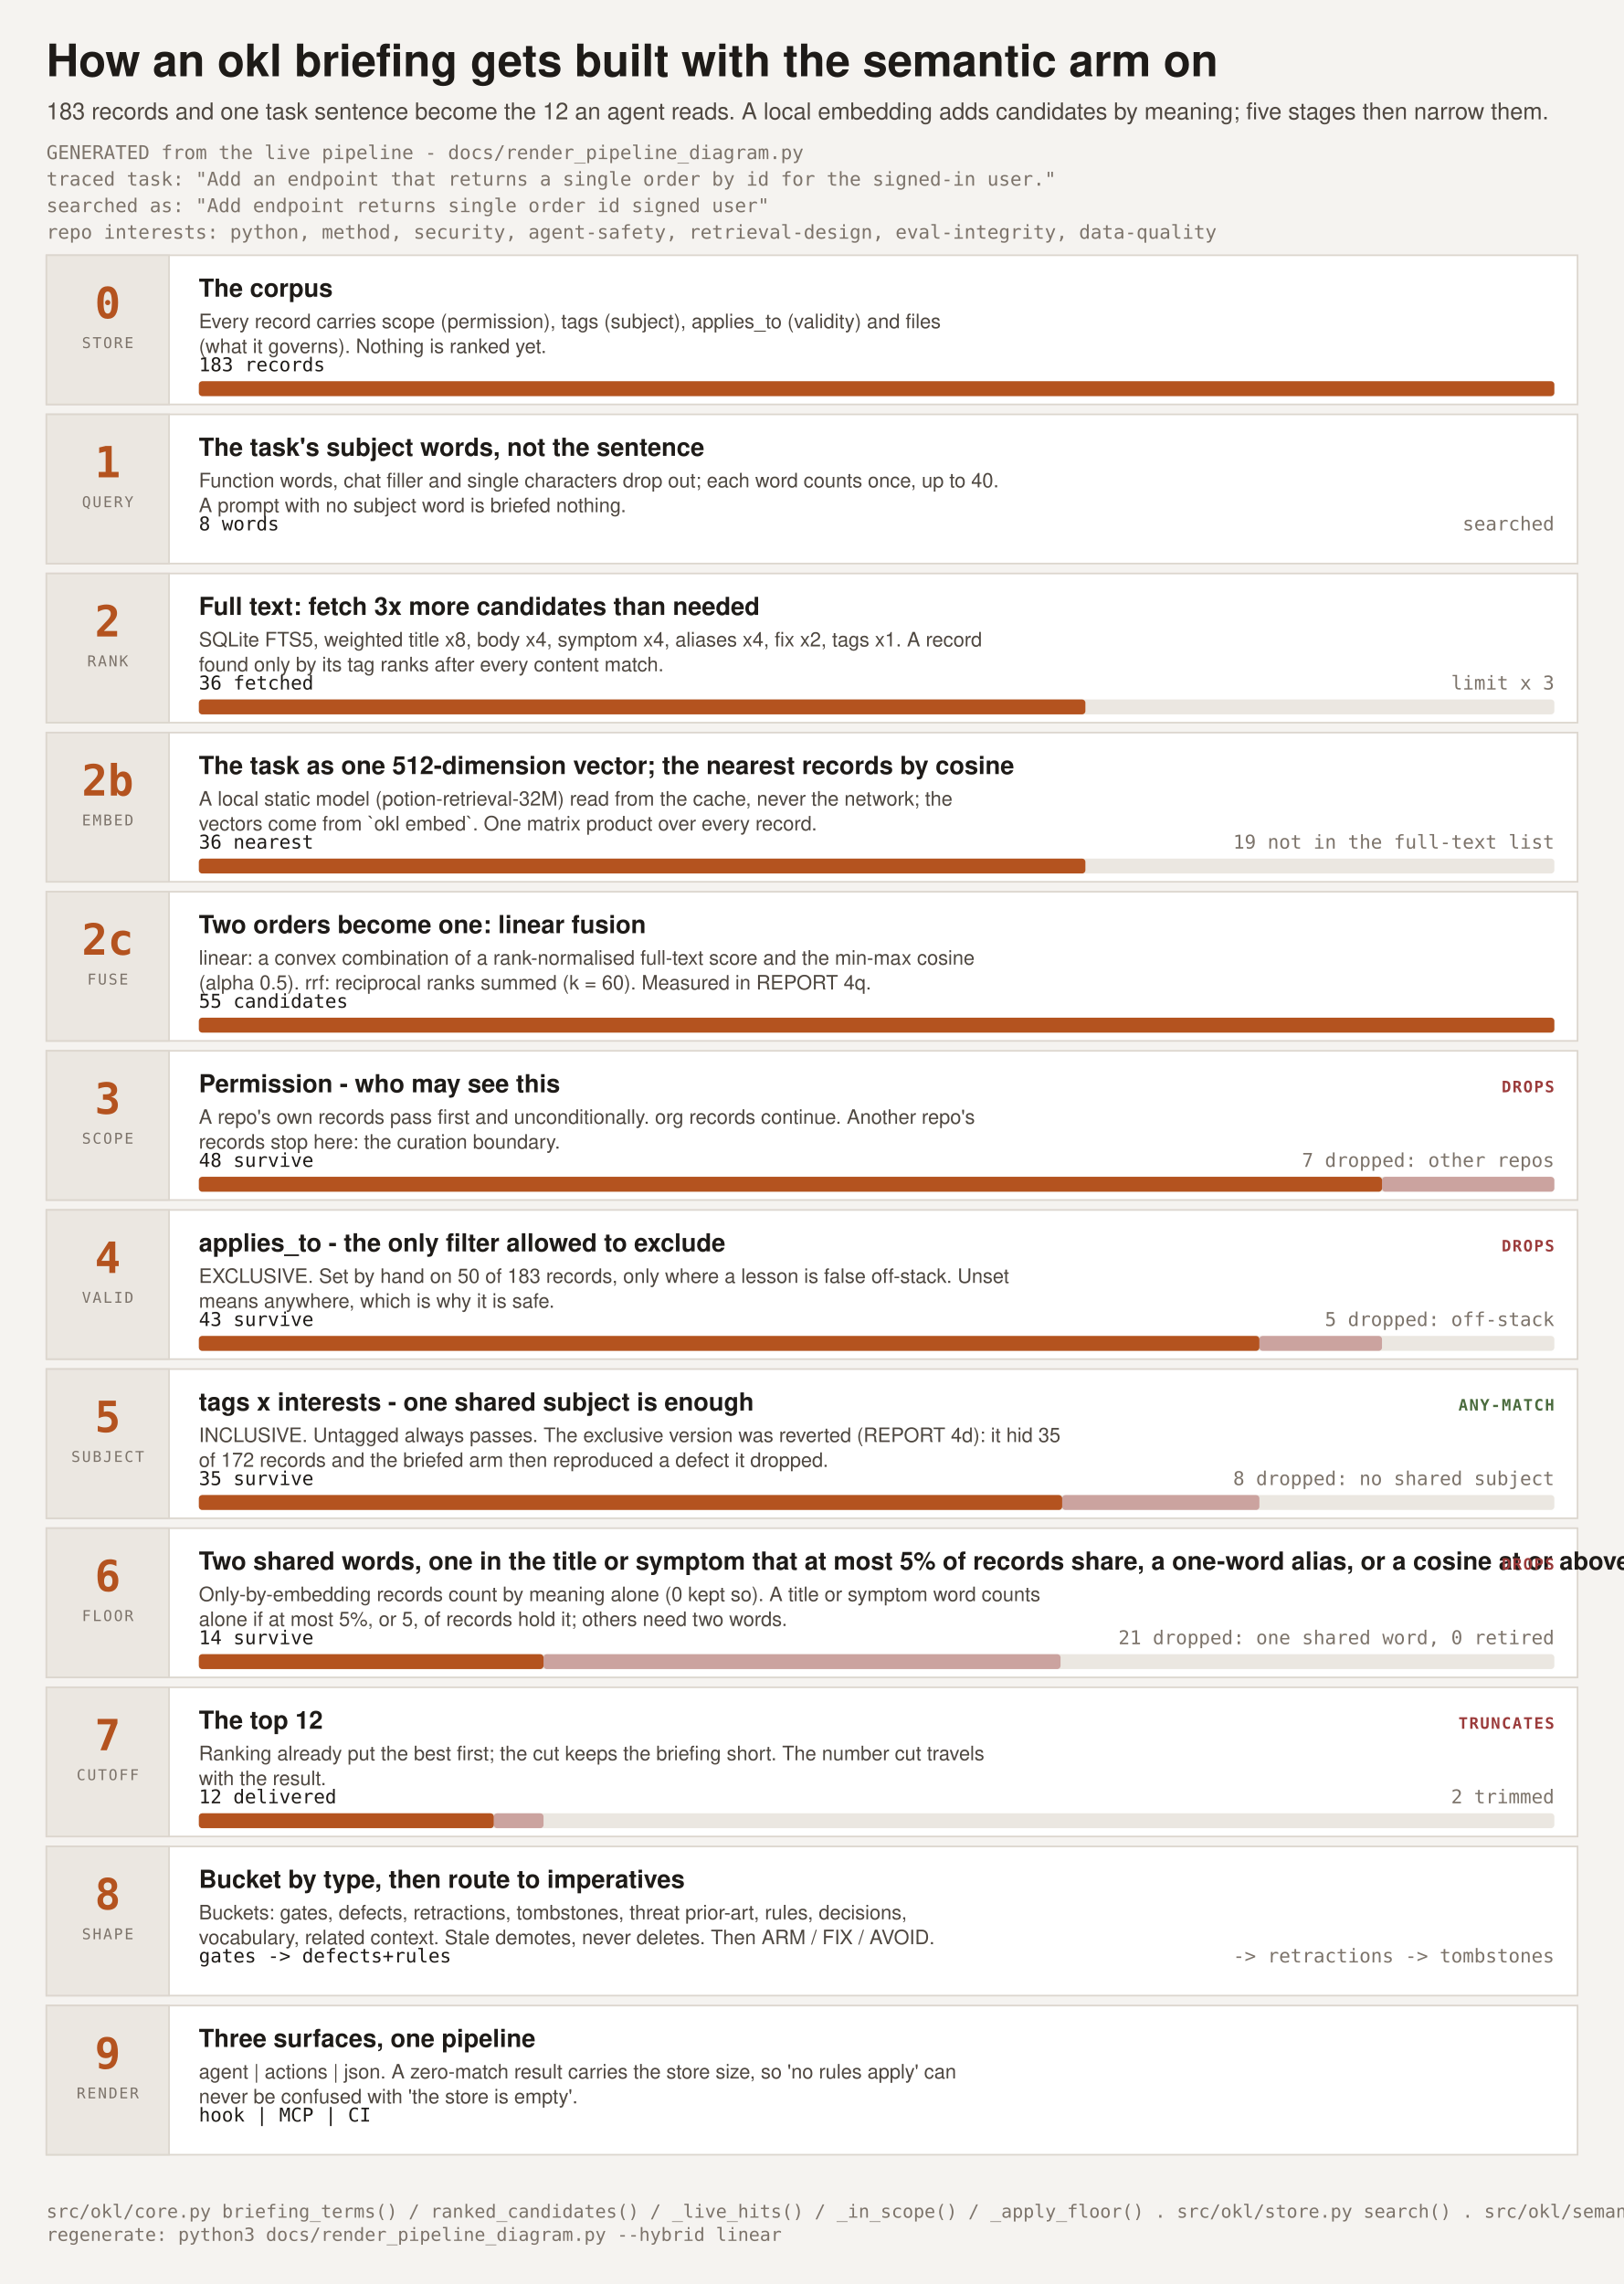
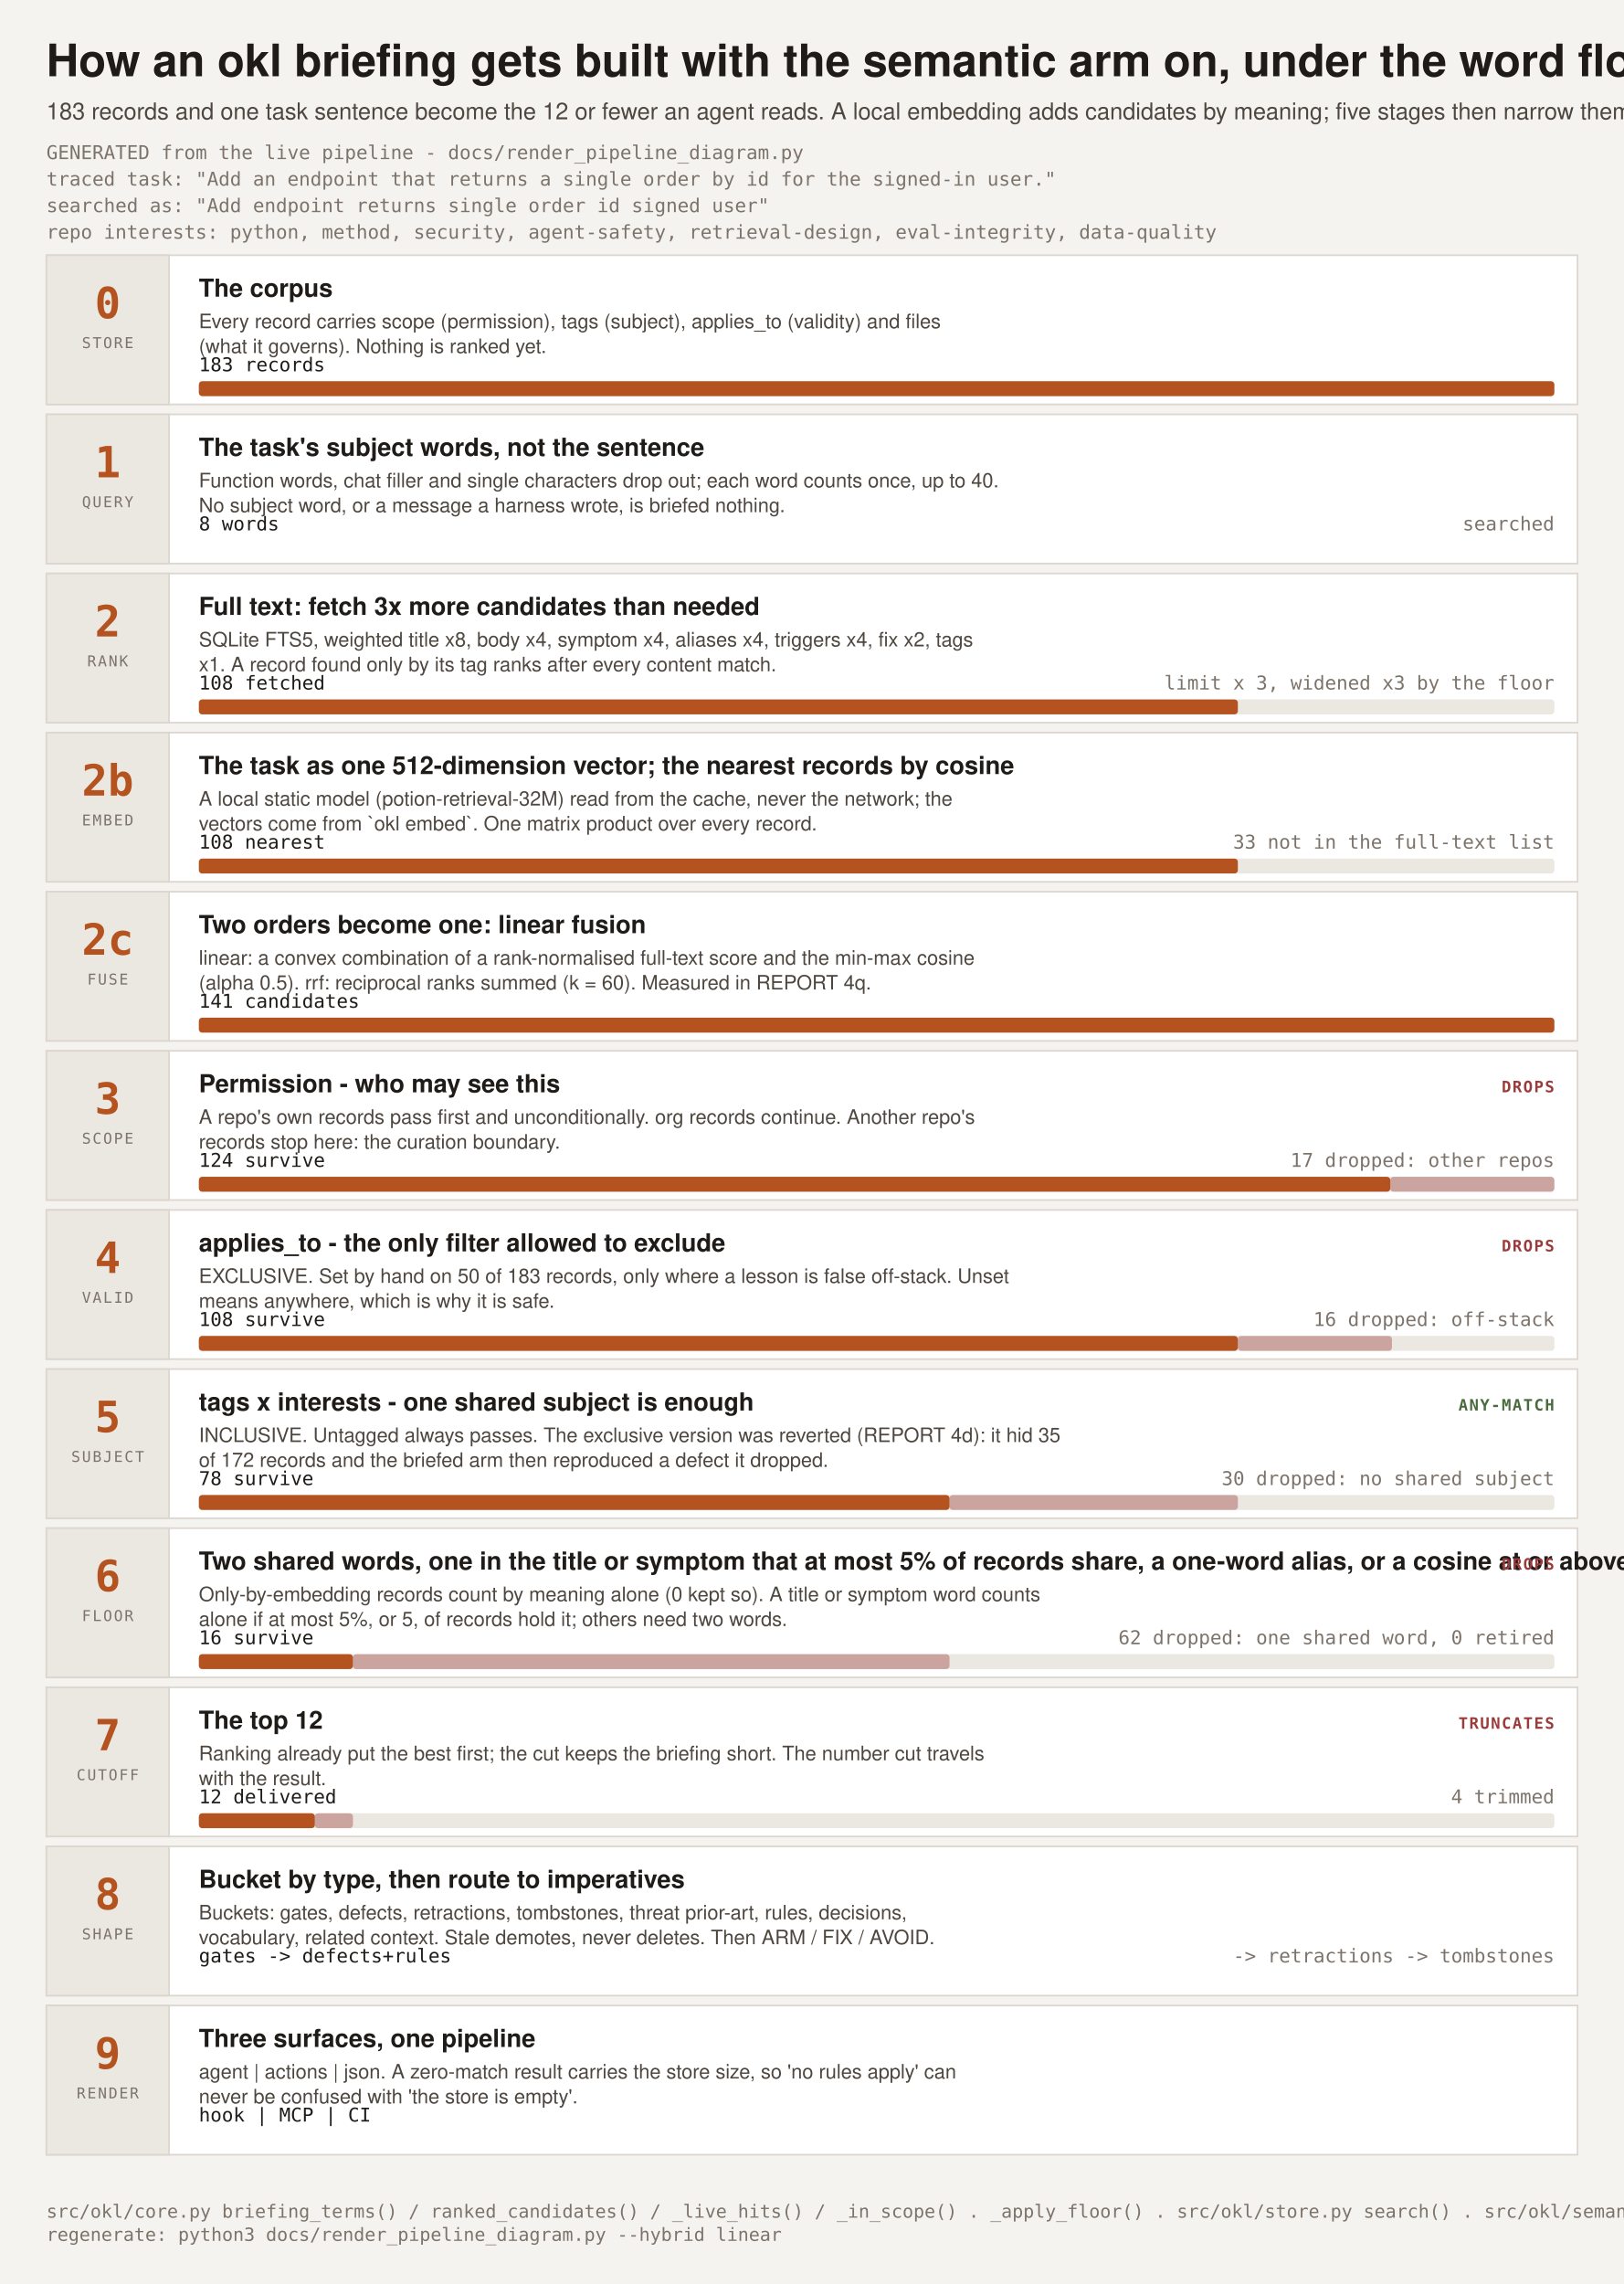
<svg xmlns="http://www.w3.org/2000/svg" width="980" height="1378" viewBox="0 0 980 1378" font-family="ui-sans-serif,-apple-system,Segoe UI,Helvetica,Arial,sans-serif">
  <rect width="980" height="1378" fill="#F5F3F0" />
-   <text x="28" y="46" font-size="27" font-weight="700" fill="#1E1B18">How an okl briefing gets built with the semantic arm on</text>
-   <text x="28" y="72" font-size="14" fill="#4E4740">183 records and one task sentence become the 12 an agent reads. A local embedding adds candidates by meaning; five stages then narrow them.</text>
+   <text x="28" y="46" font-size="27" font-weight="700" fill="#1E1B18">How an okl briefing gets built with the semantic arm on, under the word floor</text>
+   <text x="28" y="72" font-size="14" fill="#4E4740">183 records and one task sentence become the 12 or fewer an agent reads. A local embedding adds candidates by meaning; five stages then narrow them.</text>
  <text x="28" y="96" font-size="11.5" font-family="ui-monospace,SFMono-Regular,Menlo,Consolas,monospace" fill="#7C736A">GENERATED from the live pipeline - docs/render_pipeline_diagram.py</text>
  <text x="28" y="112" font-size="11.5" font-family="ui-monospace,SFMono-Regular,Menlo,Consolas,monospace" fill="#7C736A">traced task: "Add an endpoint that returns a single order by id for the signed-in user."</text>
  <text x="28" y="128" font-size="11.5" font-family="ui-monospace,SFMono-Regular,Menlo,Consolas,monospace" fill="#7C736A">searched as: "Add endpoint returns single order id signed user"</text>
  <text x="28" y="144" font-size="11.5" font-family="ui-monospace,SFMono-Regular,Menlo,Consolas,monospace" fill="#7C736A">repo interests: python, method, security, agent-safety, retrieval-design, eval-integrity, data-quality</text>
  <rect x="28" y="154" width="924" height="90" fill="#FFFFFF" stroke="#DCD6CE" />
  <rect x="28" y="154" width="74" height="90" fill="#EBE7E1" stroke="#DCD6CE" />
  <text x="65" y="192" font-size="26" font-weight="700" fill="#B4531F" font-family="ui-monospace,SFMono-Regular,Menlo,Consolas,monospace" text-anchor="middle">0</text>
  <text x="65" y="210" font-size="9" fill="#7C736A" font-family="ui-monospace,SFMono-Regular,Menlo,Consolas,monospace" text-anchor="middle" letter-spacing="1">STORE</text>
  <text x="120" y="179" font-size="15" font-weight="600" fill="#1E1B18">The corpus</text>
  <text x="120" y="198" font-size="12" fill="#4E4740">Every record carries scope (permission), tags (subject), applies_to (validity) and files</text>
  <text x="120" y="213" font-size="12" fill="#4E4740">(what it governs). Nothing is ranked yet.</text>
  <text x="120" y="224" font-size="11.5" font-family="ui-monospace,SFMono-Regular,Menlo,Consolas,monospace" fill="#1E1B18" font-weight="500">183 records</text>
  <rect x="120" y="230" width="818" height="9" rx="2" fill="#EBE7E1" />
  <rect x="120" y="230" width="818" height="9" rx="2" fill="#B4531F" />
  <rect x="28" y="250" width="924" height="90" fill="#FFFFFF" stroke="#DCD6CE" />
  <rect x="28" y="250" width="74" height="90" fill="#EBE7E1" stroke="#DCD6CE" />
  <text x="65" y="288" font-size="26" font-weight="700" fill="#B4531F" font-family="ui-monospace,SFMono-Regular,Menlo,Consolas,monospace" text-anchor="middle">1</text>
  <text x="65" y="306" font-size="9" fill="#7C736A" font-family="ui-monospace,SFMono-Regular,Menlo,Consolas,monospace" text-anchor="middle" letter-spacing="1">QUERY</text>
  <text x="120" y="275" font-size="15" font-weight="600" fill="#1E1B18">The task's subject words, not the sentence</text>
  <text x="120" y="294" font-size="12" fill="#4E4740">Function words, chat filler and single characters drop out; each word counts once, up to 40.</text>
-   <text x="120" y="309" font-size="12" fill="#4E4740">A prompt with no subject word is briefed nothing.</text>
+   <text x="120" y="309" font-size="12" fill="#4E4740">No subject word, or a message a harness wrote, is briefed nothing.</text>
  <text x="120" y="320" font-size="11.5" font-family="ui-monospace,SFMono-Regular,Menlo,Consolas,monospace" fill="#1E1B18" font-weight="500">8 words</text>
  <text x="938" y="320" font-size="11.5" font-family="ui-monospace,SFMono-Regular,Menlo,Consolas,monospace" fill="#7C736A" text-anchor="end">searched</text>
  <rect x="28" y="346" width="924" height="90" fill="#FFFFFF" stroke="#DCD6CE" />
  <rect x="28" y="346" width="74" height="90" fill="#EBE7E1" stroke="#DCD6CE" />
  <text x="65" y="384" font-size="26" font-weight="700" fill="#B4531F" font-family="ui-monospace,SFMono-Regular,Menlo,Consolas,monospace" text-anchor="middle">2</text>
  <text x="65" y="402" font-size="9" fill="#7C736A" font-family="ui-monospace,SFMono-Regular,Menlo,Consolas,monospace" text-anchor="middle" letter-spacing="1">RANK</text>
  <text x="120" y="371" font-size="15" font-weight="600" fill="#1E1B18">Full text: fetch 3x more candidates than needed</text>
-   <text x="120" y="390" font-size="12" fill="#4E4740">SQLite FTS5, weighted title x8, body x4, symptom x4, aliases x4, fix x2, tags x1. A record</text>
-   <text x="120" y="405" font-size="12" fill="#4E4740">found only by its tag ranks after every content match.</text>
-   <text x="120" y="416" font-size="11.5" font-family="ui-monospace,SFMono-Regular,Menlo,Consolas,monospace" fill="#1E1B18" font-weight="500">36 fetched</text>
-   <text x="938" y="416" font-size="11.5" font-family="ui-monospace,SFMono-Regular,Menlo,Consolas,monospace" fill="#7C736A" text-anchor="end">limit x 3</text>
+   <text x="120" y="390" font-size="12" fill="#4E4740">SQLite FTS5, weighted title x8, body x4, symptom x4, aliases x4, triggers x4, fix x2, tags</text>
+   <text x="120" y="405" font-size="12" fill="#4E4740">x1. A record found only by its tag ranks after every content match.</text>
+   <text x="120" y="416" font-size="11.5" font-family="ui-monospace,SFMono-Regular,Menlo,Consolas,monospace" fill="#1E1B18" font-weight="500">108 fetched</text>
+   <text x="938" y="416" font-size="11.5" font-family="ui-monospace,SFMono-Regular,Menlo,Consolas,monospace" fill="#7C736A" text-anchor="end">limit x 3, widened x3 by the floor</text>
  <rect x="120" y="422" width="818" height="9" rx="2" fill="#EBE7E1" />
-   <rect x="120" y="422" width="535" height="9" rx="2" fill="#B4531F" />
+   <rect x="120" y="422" width="627" height="9" rx="2" fill="#B4531F" />
  <rect x="28" y="442" width="924" height="90" fill="#FFFFFF" stroke="#DCD6CE" />
  <rect x="28" y="442" width="74" height="90" fill="#EBE7E1" stroke="#DCD6CE" />
  <text x="65" y="480" font-size="26" font-weight="700" fill="#B4531F" font-family="ui-monospace,SFMono-Regular,Menlo,Consolas,monospace" text-anchor="middle">2b</text>
  <text x="65" y="498" font-size="9" fill="#7C736A" font-family="ui-monospace,SFMono-Regular,Menlo,Consolas,monospace" text-anchor="middle" letter-spacing="1">EMBED</text>
  <text x="120" y="467" font-size="15" font-weight="600" fill="#1E1B18">The task as one 512-dimension vector; the nearest records by cosine</text>
  <text x="120" y="486" font-size="12" fill="#4E4740">A local static model (potion-retrieval-32M) read from the cache, never the network; the</text>
  <text x="120" y="501" font-size="12" fill="#4E4740">vectors come from `okl embed`. One matrix product over every record.</text>
-   <text x="120" y="512" font-size="11.5" font-family="ui-monospace,SFMono-Regular,Menlo,Consolas,monospace" fill="#1E1B18" font-weight="500">36 nearest</text>
-   <text x="938" y="512" font-size="11.5" font-family="ui-monospace,SFMono-Regular,Menlo,Consolas,monospace" fill="#7C736A" text-anchor="end">19 not in the full-text list</text>
+   <text x="120" y="512" font-size="11.5" font-family="ui-monospace,SFMono-Regular,Menlo,Consolas,monospace" fill="#1E1B18" font-weight="500">108 nearest</text>
+   <text x="938" y="512" font-size="11.5" font-family="ui-monospace,SFMono-Regular,Menlo,Consolas,monospace" fill="#7C736A" text-anchor="end">33 not in the full-text list</text>
  <rect x="120" y="518" width="818" height="9" rx="2" fill="#EBE7E1" />
-   <rect x="120" y="518" width="535" height="9" rx="2" fill="#B4531F" />
+   <rect x="120" y="518" width="627" height="9" rx="2" fill="#B4531F" />
  <rect x="28" y="538" width="924" height="90" fill="#FFFFFF" stroke="#DCD6CE" />
  <rect x="28" y="538" width="74" height="90" fill="#EBE7E1" stroke="#DCD6CE" />
  <text x="65" y="576" font-size="26" font-weight="700" fill="#B4531F" font-family="ui-monospace,SFMono-Regular,Menlo,Consolas,monospace" text-anchor="middle">2c</text>
  <text x="65" y="594" font-size="9" fill="#7C736A" font-family="ui-monospace,SFMono-Regular,Menlo,Consolas,monospace" text-anchor="middle" letter-spacing="1">FUSE</text>
  <text x="120" y="563" font-size="15" font-weight="600" fill="#1E1B18">Two orders become one: linear fusion</text>
  <text x="120" y="582" font-size="12" fill="#4E4740">linear: a convex combination of a rank-normalised full-text score and the min-max cosine</text>
  <text x="120" y="597" font-size="12" fill="#4E4740">(alpha 0.5). rrf: reciprocal ranks summed (k = 60). Measured in REPORT 4q.</text>
-   <text x="120" y="608" font-size="11.5" font-family="ui-monospace,SFMono-Regular,Menlo,Consolas,monospace" fill="#1E1B18" font-weight="500">55 candidates</text>
+   <text x="120" y="608" font-size="11.5" font-family="ui-monospace,SFMono-Regular,Menlo,Consolas,monospace" fill="#1E1B18" font-weight="500">141 candidates</text>
  <rect x="120" y="614" width="818" height="9" rx="2" fill="#EBE7E1" />
  <rect x="120" y="614" width="818" height="9" rx="2" fill="#B4531F" />
  <rect x="28" y="634" width="924" height="90" fill="#FFFFFF" stroke="#DCD6CE" />
  <rect x="28" y="634" width="74" height="90" fill="#EBE7E1" stroke="#DCD6CE" />
  <text x="65" y="672" font-size="26" font-weight="700" fill="#B4531F" font-family="ui-monospace,SFMono-Regular,Menlo,Consolas,monospace" text-anchor="middle">3</text>
  <text x="65" y="690" font-size="9" fill="#7C736A" font-family="ui-monospace,SFMono-Regular,Menlo,Consolas,monospace" text-anchor="middle" letter-spacing="1">SCOPE</text>
  <text x="120" y="659" font-size="15" font-weight="600" fill="#1E1B18">Permission - who may see this</text>
  <text x="120" y="678" font-size="12" fill="#4E4740">A repo's own records pass first and unconditionally. org records continue. Another repo's</text>
  <text x="120" y="693" font-size="12" fill="#4E4740">records stop here: the curation boundary.</text>
  <text x="938" y="659" font-size="9.5" fill="#9B3B3B" font-family="ui-monospace,SFMono-Regular,Menlo,Consolas,monospace" font-weight="700" text-anchor="end" letter-spacing="0.8">DROPS</text>
-   <text x="120" y="704" font-size="11.5" font-family="ui-monospace,SFMono-Regular,Menlo,Consolas,monospace" fill="#1E1B18" font-weight="500">48 survive</text>
-   <text x="938" y="704" font-size="11.5" font-family="ui-monospace,SFMono-Regular,Menlo,Consolas,monospace" fill="#7C736A" text-anchor="end">7 dropped: other repos</text>
+   <text x="120" y="704" font-size="11.5" font-family="ui-monospace,SFMono-Regular,Menlo,Consolas,monospace" fill="#1E1B18" font-weight="500">124 survive</text>
+   <text x="938" y="704" font-size="11.5" font-family="ui-monospace,SFMono-Regular,Menlo,Consolas,monospace" fill="#7C736A" text-anchor="end">17 dropped: other repos</text>
  <rect x="120" y="710" width="818" height="9" rx="2" fill="#EBE7E1" />
-   <rect x="120" y="710" width="714" height="9" rx="2" fill="#B4531F" />
-   <rect x="834" y="710" width="104" height="9" rx="2" fill="#9B3B3B" opacity="0.4" />
+   <rect x="120" y="710" width="719" height="9" rx="2" fill="#B4531F" />
+   <rect x="839" y="710" width="99" height="9" rx="2" fill="#9B3B3B" opacity="0.4" />
  <rect x="28" y="730" width="924" height="90" fill="#FFFFFF" stroke="#DCD6CE" />
  <rect x="28" y="730" width="74" height="90" fill="#EBE7E1" stroke="#DCD6CE" />
  <text x="65" y="768" font-size="26" font-weight="700" fill="#B4531F" font-family="ui-monospace,SFMono-Regular,Menlo,Consolas,monospace" text-anchor="middle">4</text>
  <text x="65" y="786" font-size="9" fill="#7C736A" font-family="ui-monospace,SFMono-Regular,Menlo,Consolas,monospace" text-anchor="middle" letter-spacing="1">VALID</text>
  <text x="120" y="755" font-size="15" font-weight="600" fill="#1E1B18">applies_to - the only filter allowed to exclude</text>
  <text x="120" y="774" font-size="12" fill="#4E4740">EXCLUSIVE. Set by hand on 50 of 183 records, only where a lesson is false off-stack. Unset</text>
  <text x="120" y="789" font-size="12" fill="#4E4740">means anywhere, which is why it is safe.</text>
  <text x="938" y="755" font-size="9.5" fill="#9B3B3B" font-family="ui-monospace,SFMono-Regular,Menlo,Consolas,monospace" font-weight="700" text-anchor="end" letter-spacing="0.8">DROPS</text>
-   <text x="120" y="800" font-size="11.5" font-family="ui-monospace,SFMono-Regular,Menlo,Consolas,monospace" fill="#1E1B18" font-weight="500">43 survive</text>
-   <text x="938" y="800" font-size="11.5" font-family="ui-monospace,SFMono-Regular,Menlo,Consolas,monospace" fill="#7C736A" text-anchor="end">5 dropped: off-stack</text>
+   <text x="120" y="800" font-size="11.5" font-family="ui-monospace,SFMono-Regular,Menlo,Consolas,monospace" fill="#1E1B18" font-weight="500">108 survive</text>
+   <text x="938" y="800" font-size="11.5" font-family="ui-monospace,SFMono-Regular,Menlo,Consolas,monospace" fill="#7C736A" text-anchor="end">16 dropped: off-stack</text>
  <rect x="120" y="806" width="818" height="9" rx="2" fill="#EBE7E1" />
-   <rect x="120" y="806" width="640" height="9" rx="2" fill="#B4531F" />
-   <rect x="760" y="806" width="74" height="9" rx="2" fill="#9B3B3B" opacity="0.4" />
+   <rect x="120" y="806" width="627" height="9" rx="2" fill="#B4531F" />
+   <rect x="747" y="806" width="93" height="9" rx="2" fill="#9B3B3B" opacity="0.4" />
  <rect x="28" y="826" width="924" height="90" fill="#FFFFFF" stroke="#DCD6CE" />
  <rect x="28" y="826" width="74" height="90" fill="#EBE7E1" stroke="#DCD6CE" />
  <text x="65" y="864" font-size="26" font-weight="700" fill="#B4531F" font-family="ui-monospace,SFMono-Regular,Menlo,Consolas,monospace" text-anchor="middle">5</text>
  <text x="65" y="882" font-size="9" fill="#7C736A" font-family="ui-monospace,SFMono-Regular,Menlo,Consolas,monospace" text-anchor="middle" letter-spacing="1">SUBJECT</text>
  <text x="120" y="851" font-size="15" font-weight="600" fill="#1E1B18">tags x interests - one shared subject is enough</text>
  <text x="120" y="870" font-size="12" fill="#4E4740">INCLUSIVE. Untagged always passes. The exclusive version was reverted (REPORT 4d): it hid 35</text>
  <text x="120" y="885" font-size="12" fill="#4E4740">of 172 records and the briefed arm then reproduced a defect it dropped.</text>
  <text x="938" y="851" font-size="9.5" fill="#4A6B3D" font-family="ui-monospace,SFMono-Regular,Menlo,Consolas,monospace" font-weight="700" text-anchor="end" letter-spacing="0.8">ANY-MATCH</text>
-   <text x="120" y="896" font-size="11.5" font-family="ui-monospace,SFMono-Regular,Menlo,Consolas,monospace" fill="#1E1B18" font-weight="500">35 survive</text>
-   <text x="938" y="896" font-size="11.5" font-family="ui-monospace,SFMono-Regular,Menlo,Consolas,monospace" fill="#7C736A" text-anchor="end">8 dropped: no shared subject</text>
+   <text x="120" y="896" font-size="11.5" font-family="ui-monospace,SFMono-Regular,Menlo,Consolas,monospace" fill="#1E1B18" font-weight="500">78 survive</text>
+   <text x="938" y="896" font-size="11.5" font-family="ui-monospace,SFMono-Regular,Menlo,Consolas,monospace" fill="#7C736A" text-anchor="end">30 dropped: no shared subject</text>
  <rect x="120" y="902" width="818" height="9" rx="2" fill="#EBE7E1" />
-   <rect x="120" y="902" width="521" height="9" rx="2" fill="#B4531F" />
-   <rect x="641" y="902" width="119" height="9" rx="2" fill="#9B3B3B" opacity="0.4" />
+   <rect x="120" y="902" width="453" height="9" rx="2" fill="#B4531F" />
+   <rect x="573" y="902" width="174" height="9" rx="2" fill="#9B3B3B" opacity="0.4" />
  <rect x="28" y="922" width="924" height="90" fill="#FFFFFF" stroke="#DCD6CE" />
  <rect x="28" y="922" width="74" height="90" fill="#EBE7E1" stroke="#DCD6CE" />
  <text x="65" y="960" font-size="26" font-weight="700" fill="#B4531F" font-family="ui-monospace,SFMono-Regular,Menlo,Consolas,monospace" text-anchor="middle">6</text>
  <text x="65" y="978" font-size="9" fill="#7C736A" font-family="ui-monospace,SFMono-Regular,Menlo,Consolas,monospace" text-anchor="middle" letter-spacing="1">FLOOR</text>
  <text x="120" y="947" font-size="15" font-weight="600" fill="#1E1B18">Two shared words, one in the title or symptom that at most 5% of records share, a one-word alias, or a cosine at or above 0.40</text>
  <text x="120" y="966" font-size="12" fill="#4E4740">Only-by-embedding records count by meaning alone (0 kept so). A title or symptom word counts</text>
  <text x="120" y="981" font-size="12" fill="#4E4740">alone if at most 5%, or 5, of records hold it; others need two words.</text>
  <text x="938" y="947" font-size="9.5" fill="#9B3B3B" font-family="ui-monospace,SFMono-Regular,Menlo,Consolas,monospace" font-weight="700" text-anchor="end" letter-spacing="0.8">DROPS</text>
-   <text x="120" y="992" font-size="11.5" font-family="ui-monospace,SFMono-Regular,Menlo,Consolas,monospace" fill="#1E1B18" font-weight="500">14 survive</text>
-   <text x="938" y="992" font-size="11.5" font-family="ui-monospace,SFMono-Regular,Menlo,Consolas,monospace" fill="#7C736A" text-anchor="end">21 dropped: one shared word, 0 retired</text>
+   <text x="120" y="992" font-size="11.5" font-family="ui-monospace,SFMono-Regular,Menlo,Consolas,monospace" fill="#1E1B18" font-weight="500">16 survive</text>
+   <text x="938" y="992" font-size="11.5" font-family="ui-monospace,SFMono-Regular,Menlo,Consolas,monospace" fill="#7C736A" text-anchor="end">62 dropped: one shared word, 0 retired</text>
  <rect x="120" y="998" width="818" height="9" rx="2" fill="#EBE7E1" />
-   <rect x="120" y="998" width="208" height="9" rx="2" fill="#B4531F" />
-   <rect x="328" y="998" width="312" height="9" rx="2" fill="#9B3B3B" opacity="0.4" />
+   <rect x="120" y="998" width="93" height="9" rx="2" fill="#B4531F" />
+   <rect x="213" y="998" width="360" height="9" rx="2" fill="#9B3B3B" opacity="0.4" />
  <rect x="28" y="1018" width="924" height="90" fill="#FFFFFF" stroke="#DCD6CE" />
  <rect x="28" y="1018" width="74" height="90" fill="#EBE7E1" stroke="#DCD6CE" />
  <text x="65" y="1056" font-size="26" font-weight="700" fill="#B4531F" font-family="ui-monospace,SFMono-Regular,Menlo,Consolas,monospace" text-anchor="middle">7</text>
  <text x="65" y="1074" font-size="9" fill="#7C736A" font-family="ui-monospace,SFMono-Regular,Menlo,Consolas,monospace" text-anchor="middle" letter-spacing="1">CUTOFF</text>
  <text x="120" y="1043" font-size="15" font-weight="600" fill="#1E1B18">The top 12</text>
  <text x="120" y="1062" font-size="12" fill="#4E4740">Ranking already put the best first; the cut keeps the briefing short. The number cut travels</text>
  <text x="120" y="1077" font-size="12" fill="#4E4740">with the result.</text>
  <text x="938" y="1043" font-size="9.5" fill="#9B3B3B" font-family="ui-monospace,SFMono-Regular,Menlo,Consolas,monospace" font-weight="700" text-anchor="end" letter-spacing="0.8">TRUNCATES</text>
  <text x="120" y="1088" font-size="11.5" font-family="ui-monospace,SFMono-Regular,Menlo,Consolas,monospace" fill="#1E1B18" font-weight="500">12 delivered</text>
-   <text x="938" y="1088" font-size="11.5" font-family="ui-monospace,SFMono-Regular,Menlo,Consolas,monospace" fill="#7C736A" text-anchor="end">2 trimmed</text>
+   <text x="938" y="1088" font-size="11.5" font-family="ui-monospace,SFMono-Regular,Menlo,Consolas,monospace" fill="#7C736A" text-anchor="end">4 trimmed</text>
  <rect x="120" y="1094" width="818" height="9" rx="2" fill="#EBE7E1" />
-   <rect x="120" y="1094" width="178" height="9" rx="2" fill="#B4531F" />
-   <rect x="298" y="1094" width="30" height="9" rx="2" fill="#9B3B3B" opacity="0.4" />
+   <rect x="120" y="1094" width="70" height="9" rx="2" fill="#B4531F" />
+   <rect x="190" y="1094" width="23" height="9" rx="2" fill="#9B3B3B" opacity="0.4" />
  <rect x="28" y="1114" width="924" height="90" fill="#FFFFFF" stroke="#DCD6CE" />
  <rect x="28" y="1114" width="74" height="90" fill="#EBE7E1" stroke="#DCD6CE" />
  <text x="65" y="1152" font-size="26" font-weight="700" fill="#B4531F" font-family="ui-monospace,SFMono-Regular,Menlo,Consolas,monospace" text-anchor="middle">8</text>
  <text x="65" y="1170" font-size="9" fill="#7C736A" font-family="ui-monospace,SFMono-Regular,Menlo,Consolas,monospace" text-anchor="middle" letter-spacing="1">SHAPE</text>
  <text x="120" y="1139" font-size="15" font-weight="600" fill="#1E1B18">Bucket by type, then route to imperatives</text>
  <text x="120" y="1158" font-size="12" fill="#4E4740">Buckets: gates, defects, retractions, tombstones, threat prior-art, rules, decisions,</text>
  <text x="120" y="1173" font-size="12" fill="#4E4740">vocabulary, related context. Stale demotes, never deletes. Then ARM / FIX / AVOID.</text>
  <text x="120" y="1184" font-size="11.5" font-family="ui-monospace,SFMono-Regular,Menlo,Consolas,monospace" fill="#1E1B18" font-weight="500">gates -&gt; defects+rules</text>
  <text x="938" y="1184" font-size="11.5" font-family="ui-monospace,SFMono-Regular,Menlo,Consolas,monospace" fill="#7C736A" text-anchor="end">-&gt; retractions -&gt; tombstones</text>
  <rect x="28" y="1210" width="924" height="90" fill="#FFFFFF" stroke="#DCD6CE" />
  <rect x="28" y="1210" width="74" height="90" fill="#EBE7E1" stroke="#DCD6CE" />
  <text x="65" y="1248" font-size="26" font-weight="700" fill="#B4531F" font-family="ui-monospace,SFMono-Regular,Menlo,Consolas,monospace" text-anchor="middle">9</text>
  <text x="65" y="1266" font-size="9" fill="#7C736A" font-family="ui-monospace,SFMono-Regular,Menlo,Consolas,monospace" text-anchor="middle" letter-spacing="1">RENDER</text>
  <text x="120" y="1235" font-size="15" font-weight="600" fill="#1E1B18">Three surfaces, one pipeline</text>
  <text x="120" y="1254" font-size="12" fill="#4E4740">agent | actions | json. A zero-match result carries the store size, so 'no rules apply' can</text>
  <text x="120" y="1269" font-size="12" fill="#4E4740">never be confused with 'the store is empty'.</text>
  <text x="120" y="1280" font-size="11.5" font-family="ui-monospace,SFMono-Regular,Menlo,Consolas,monospace" fill="#1E1B18" font-weight="500">hook | MCP | CI</text>
-   <text x="28" y="1338" font-size="11" font-family="ui-monospace,SFMono-Regular,Menlo,Consolas,monospace" fill="#7C736A">src/okl/core.py briefing_terms() / ranked_candidates() / _live_hits() / _in_scope() / _apply_floor() . src/okl/store.py search() . src/okl/semantic.py search()</text>
+   <text x="28" y="1338" font-size="11" font-family="ui-monospace,SFMono-Regular,Menlo,Consolas,monospace" fill="#7C736A">src/okl/core.py briefing_terms() / ranked_candidates() / _live_hits() / _in_scope() . _apply_floor() . src/okl/store.py search() . src/okl/semantic.py search()</text>
  <text x="28" y="1352" font-size="11" font-family="ui-monospace,SFMono-Regular,Menlo,Consolas,monospace" fill="#7C736A">regenerate: python3 docs/render_pipeline_diagram.py --hybrid linear</text>
</svg>
